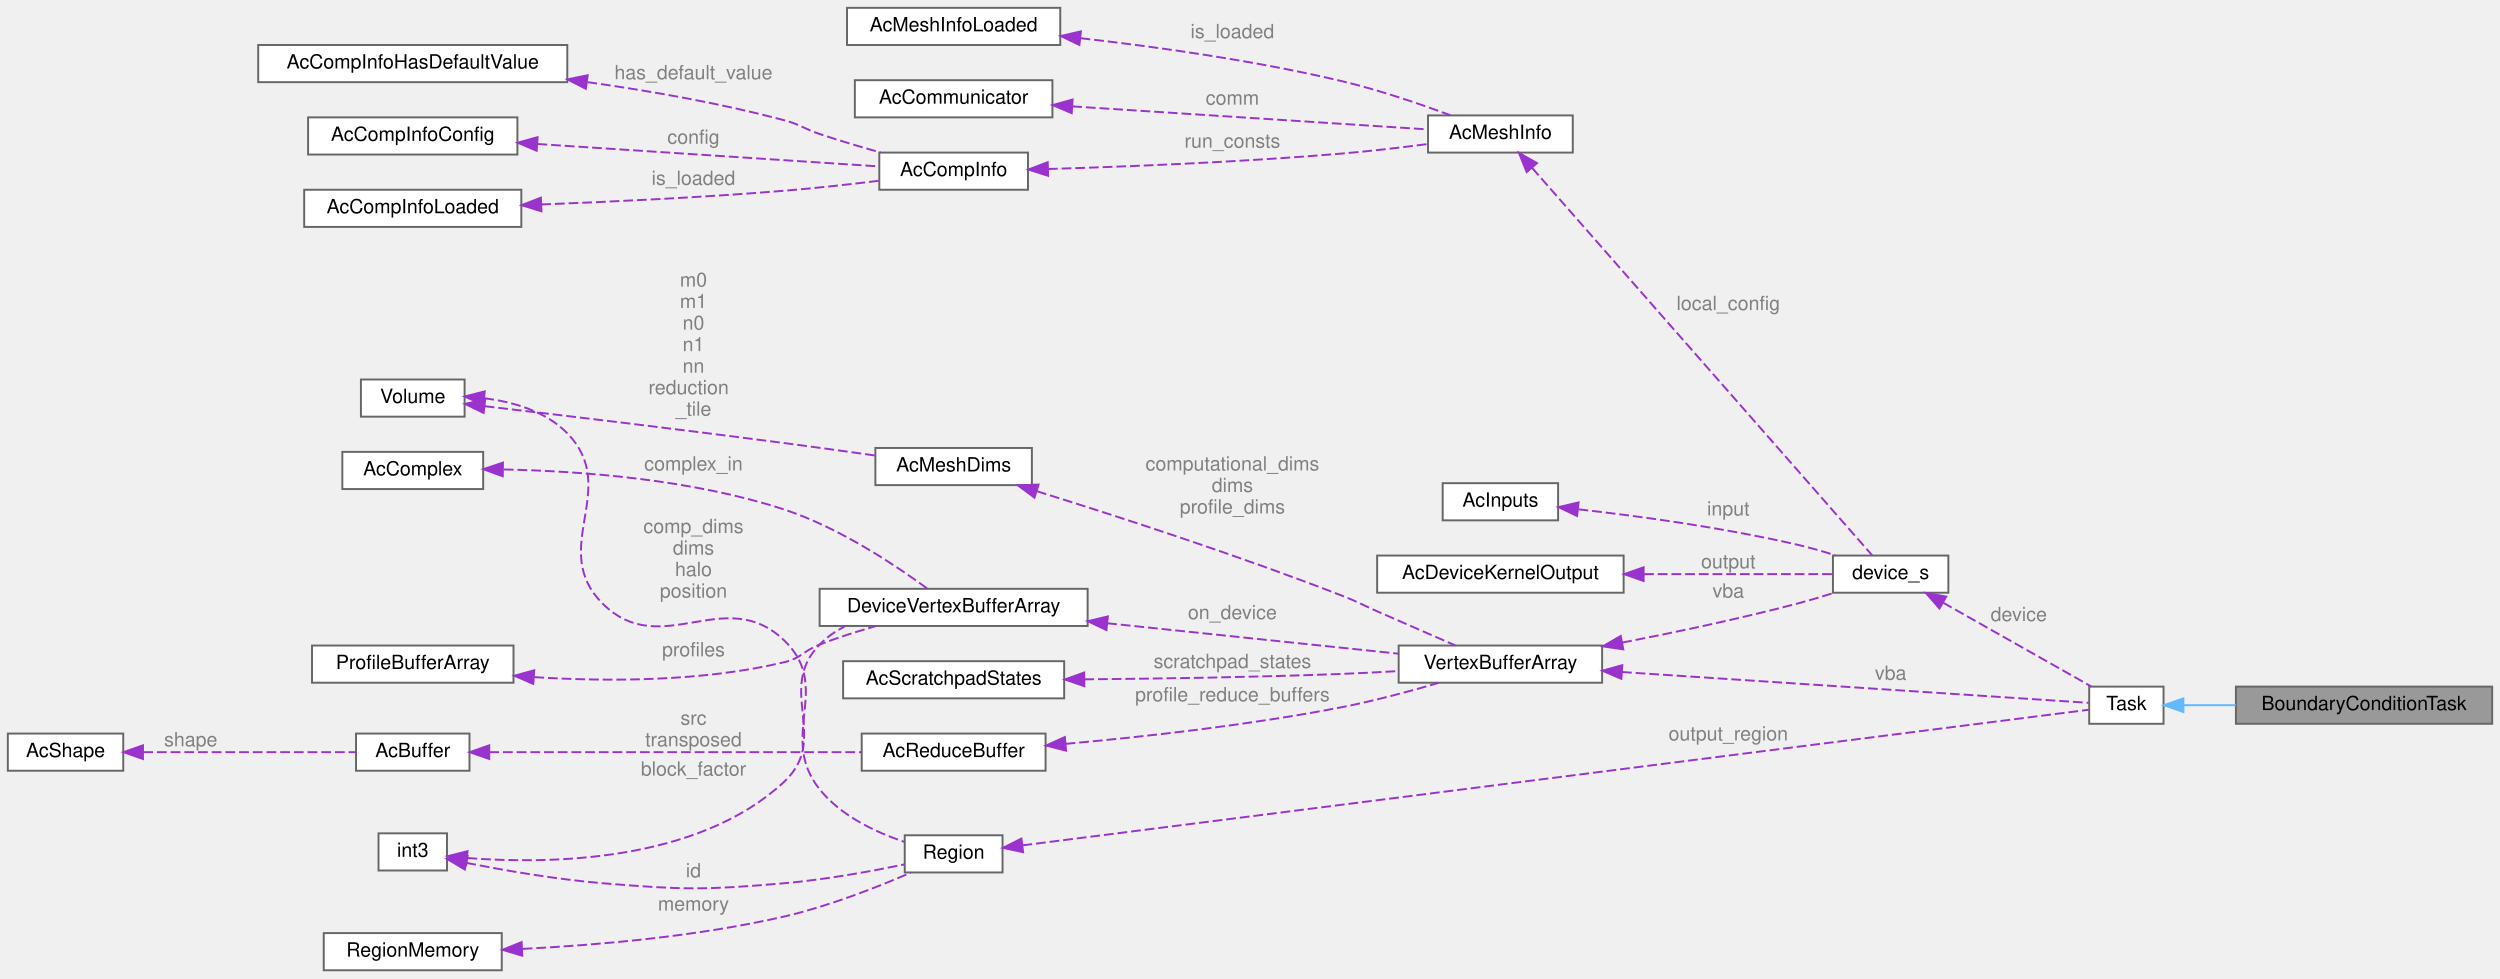
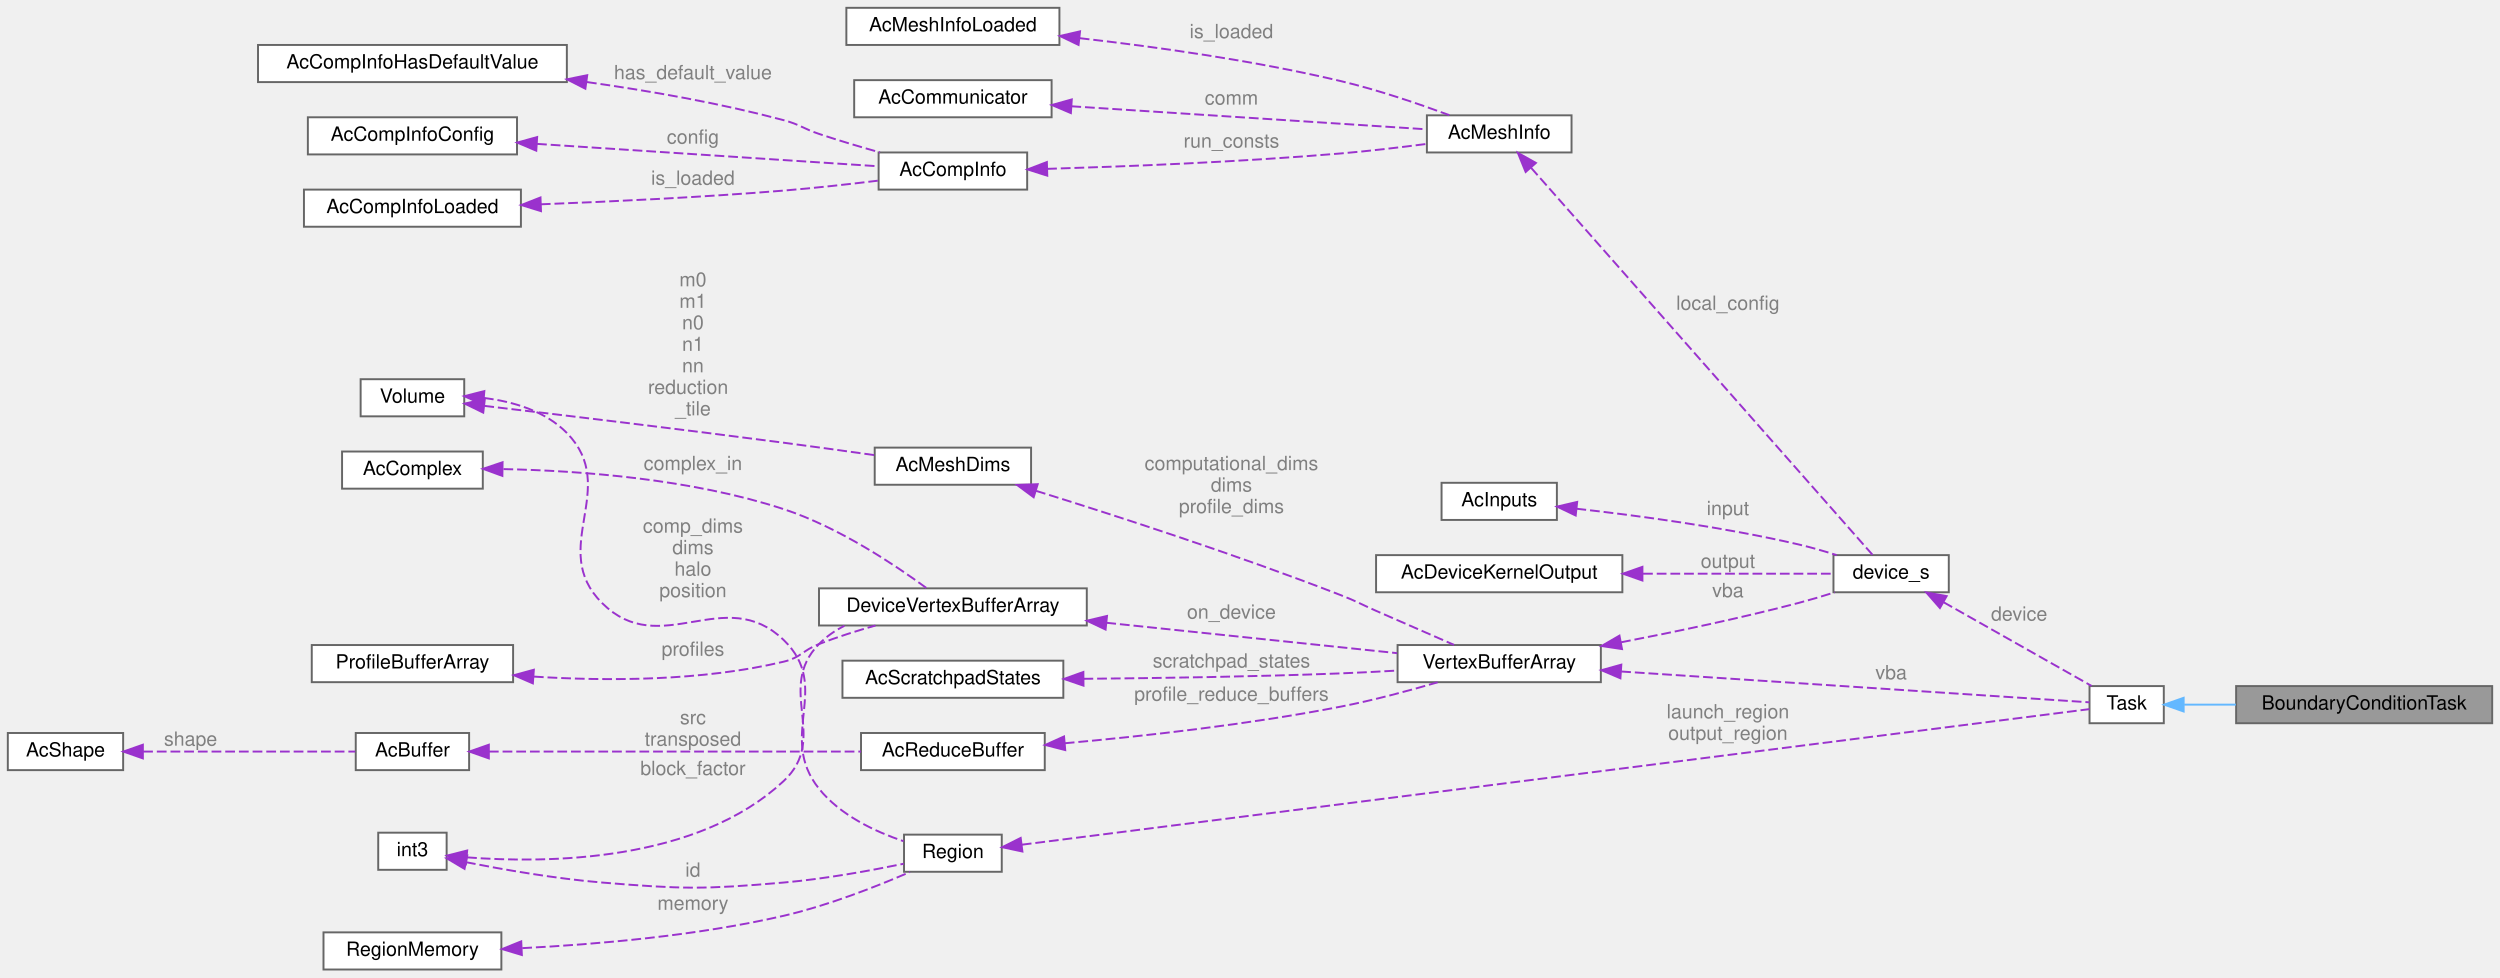
- <svg xmlns="http://www.w3.org/2000/svg" xmlns:xlink="http://www.w3.org/1999/xlink" width="1278pt" height="500pt" viewBox="0.00 0.00 1278.00 500.00">
+ <svg xmlns="http://www.w3.org/2000/svg" xmlns:xlink="http://www.w3.org/1999/xlink" width="1279pt" height="500pt" viewBox="0.00 0.00 1279.00 500.00">
  <g id="graph0" class="graph" transform="scale(1 1) rotate(0) translate(4 496)">
    <g id="Node000001" class="node">
      <g id="a_Node000001">
        <a xlink:title=" ">
-           <polygon fill="#999999" stroke="#666666" points="1270,-145 1139,-145 1139,-126 1270,-126 1270,-145" />
-           <text text-anchor="middle" x="1204.5" y="-133" font-family="Helvetica,sans-Serif" font-size="10.00">BoundaryConditionTask</text>
+           <polygon fill="#999999" stroke="#666666" points="1271,-145 1140,-145 1140,-126 1271,-126 1271,-145" />
+           <text text-anchor="middle" x="1205.5" y="-133" font-family="Helvetica,sans-Serif" font-size="10.00">BoundaryConditionTask</text>
        </a>
      </g>
    </g>
    <g id="Node000002" class="node">
      <g id="a_Node000002">
        <a xlink:href="classTask.html" target="_top" xlink:title=" ">
-           <polygon fill="white" stroke="#666666" points="1102,-145 1064,-145 1064,-126 1102,-126 1102,-145" />
-           <text text-anchor="middle" x="1083" y="-133" font-family="Helvetica,sans-Serif" font-size="10.00">Task</text>
+           <polygon fill="white" stroke="#666666" points="1103,-145 1065,-145 1065,-126 1103,-126 1103,-145" />
+           <text text-anchor="middle" x="1084" y="-133" font-family="Helvetica,sans-Serif" font-size="10.00">Task</text>
        </a>
      </g>
    </g>
    <g id="edge1_Node000001_Node000002" class="edge">
      <g id="a_edge1_Node000001_Node000002">
        <a xlink:title=" ">
-           <path fill="none" stroke="#63b8ff" d="M1112.41,-135.5C1120.47,-135.5 1129.6,-135.5 1138.89,-135.5" />
-           <polygon fill="#63b8ff" stroke="#63b8ff" points="1112.15,-132 1102.15,-135.5 1112.15,-139 1112.15,-132" />
+           <path fill="none" stroke="#63b8ff" d="M1113.41,-135.5C1121.47,-135.5 1130.6,-135.5 1139.89,-135.5" />
+           <polygon fill="#63b8ff" stroke="#63b8ff" points="1113.15,-132 1103.15,-135.5 1113.15,-139 1113.15,-132" />
        </a>
      </g>
    </g>
    <g id="Node000003" class="node">
      <g id="a_Node000003">
        <a xlink:href="structdevice__s.html" target="_top" xlink:title=" ">
-           <polygon fill="white" stroke="#666666" points="992,-212 933,-212 933,-193 992,-193 992,-212" />
-           <text text-anchor="middle" x="962.5" y="-200" font-family="Helvetica,sans-Serif" font-size="10.00">device_s</text>
+           <polygon fill="white" stroke="#666666" points="993,-212 934,-212 934,-193 993,-193 993,-212" />
+           <text text-anchor="middle" x="963.5" y="-200" font-family="Helvetica,sans-Serif" font-size="10.00">device_s</text>
        </a>
      </g>
    </g>
    <g id="edge2_Node000002_Node000003" class="edge">
      <g id="a_edge2_Node000002_Node000003">
        <a xlink:title=" ">
-           <path fill="none" stroke="#9a32cd" stroke-dasharray="5,2" d="M989.35,-187.88C1012.33,-174.89 1045.27,-156.27 1065.05,-145.08" />
-           <polygon fill="#9a32cd" stroke="#9a32cd" points="987.46,-184.93 980.48,-192.9 990.91,-191.03 987.46,-184.93" />
-         </a>
-       </g>
-       <text text-anchor="middle" x="1028" y="-178.5" font-family="Helvetica,sans-Serif" font-size="10.00" fill="grey"> device</text>
+           <path fill="none" stroke="#9a32cd" stroke-dasharray="5,2" d="M990.35,-187.88C1013.33,-174.89 1046.27,-156.27 1066.05,-145.08" />
+           <polygon fill="#9a32cd" stroke="#9a32cd" points="988.46,-184.93 981.48,-192.9 991.91,-191.03 988.46,-184.93" />
+         </a>
+       </g>
+       <text text-anchor="middle" x="1029" y="-178.5" font-family="Helvetica,sans-Serif" font-size="10.00" fill="grey"> device</text>
    </g>
    <g id="Node000004" class="node">
      <g id="a_Node000004">
        <a xlink:href="structAcMeshInfo.html" target="_top" xlink:title=" ">
          <polygon fill="white" stroke="#666666" points="800,-437 726,-437 726,-418 800,-418 800,-437" />
          <text text-anchor="middle" x="763" y="-425" font-family="Helvetica,sans-Serif" font-size="10.00">AcMeshInfo</text>
        </a>
      </g>
    </g>
    <g id="edge3_Node000003_Node000004" class="edge">
      <g id="a_edge3_Node000003_Node000004">
        <a xlink:title=" ">
-           <path fill="none" stroke="#9a32cd" stroke-dasharray="5,2" d="M779.25,-410.12C818.61,-365.28 922.65,-246.76 953.05,-212.13" />
-           <polygon fill="#9a32cd" stroke="#9a32cd" points="776.45,-408.01 772.49,-417.83 781.71,-412.63 776.45,-408.01" />
-         </a>
-       </g>
-       <text text-anchor="middle" x="879.5" y="-337.5" font-family="Helvetica,sans-Serif" font-size="10.00" fill="grey"> local_config</text>
+           <path fill="none" stroke="#9a32cd" stroke-dasharray="5,2" d="M779.33,-410.12C818.89,-365.28 923.45,-246.76 954,-212.13" />
+           <polygon fill="#9a32cd" stroke="#9a32cd" points="776.52,-408.02 772.53,-417.83 781.77,-412.65 776.52,-408.02" />
+         </a>
+       </g>
+       <text text-anchor="middle" x="880" y="-337.5" font-family="Helvetica,sans-Serif" font-size="10.00" fill="grey"> local_config</text>
    </g>
    <g id="Node000005" class="node">
      <g id="a_Node000005">
        <a xlink:href="structAcMeshInfoLoaded.html" target="_top" xlink:title=" ">
          <polygon fill="white" stroke="#666666" points="538,-492 429,-492 429,-473 538,-473 538,-492" />
          <text text-anchor="middle" x="483.5" y="-480" font-family="Helvetica,sans-Serif" font-size="10.00">AcMeshInfoLoaded</text>
        </a>
      </g>
    </g>
    <g id="edge4_Node000004_Node000005" class="edge">
      <g id="a_edge4_Node000004_Node000005">
        <a xlink:title=" ">
          <path fill="none" stroke="#9a32cd" stroke-dasharray="5,2" d="M548.38,-476.47C587.33,-472.05 637.92,-464.97 682,-454.5 700.97,-450 721.82,-442.88 737.48,-437.09" />
          <polygon fill="#9a32cd" stroke="#9a32cd" points="547.78,-473.01 538.23,-477.59 548.55,-479.97 547.78,-473.01" />
        </a>
      </g>
      <text text-anchor="middle" x="626" y="-476.5" font-family="Helvetica,sans-Serif" font-size="10.00" fill="grey"> is_loaded</text>
    </g>
    <g id="Node000006" class="node">
      <g id="a_Node000006">
        <a xlink:href="structAcCommunicator.html" target="_top" xlink:title=" ">
          <polygon fill="white" stroke="#666666" points="534,-455 433,-455 433,-436 534,-436 534,-455" />
          <text text-anchor="middle" x="483.5" y="-443" font-family="Helvetica,sans-Serif" font-size="10.00">AcCommunicator</text>
        </a>
      </g>
    </g>
    <g id="edge5_Node000004_Node000006" class="edge">
      <g id="a_edge5_Node000004_Node000006">
        <a xlink:title=" ">
          <path fill="none" stroke="#9a32cd" stroke-dasharray="5,2" d="M544.1,-441.63C599.26,-438.06 679.49,-432.85 725.64,-429.86" />
          <polygon fill="#9a32cd" stroke="#9a32cd" points="543.86,-438.14 534.11,-442.28 544.32,-445.13 543.86,-438.14" />
        </a>
      </g>
      <text text-anchor="middle" x="626" y="-442.5" font-family="Helvetica,sans-Serif" font-size="10.00" fill="grey"> comm</text>
    </g>
    <g id="Node000007" class="node">
      <g id="a_Node000007">
        <a xlink:href="structAcCompInfo.html" target="_top" xlink:title=" ">
          <polygon fill="white" stroke="#666666" points="521.5,-418 445.5,-418 445.5,-399 521.5,-399 521.5,-418" />
          <text text-anchor="middle" x="483.5" y="-406" font-family="Helvetica,sans-Serif" font-size="10.00">AcCompInfo</text>
        </a>
      </g>
    </g>
    <g id="edge6_Node000004_Node000007" class="edge">
      <g id="a_edge6_Node000004_Node000007">
        <a xlink:title=" ">
          <path fill="none" stroke="#9a32cd" stroke-dasharray="5,2" d="M531.7,-409.61C571.75,-410.79 630.72,-413.13 682,-417.5 696.36,-418.72 712.12,-420.58 725.82,-422.36" />
          <polygon fill="#9a32cd" stroke="#9a32cd" points="531.78,-406.11 521.69,-409.32 531.58,-413.1 531.78,-406.11" />
        </a>
      </g>
      <text text-anchor="middle" x="626" y="-420.5" font-family="Helvetica,sans-Serif" font-size="10.00" fill="grey"> run_consts</text>
    </g>
    <g id="Node000008" class="node">
      <g id="a_Node000008">
        <a xlink:href="structAcCompInfoConfig.html" target="_top" xlink:title=" ">
          <polygon fill="white" stroke="#666666" points="260.5,-436 153.5,-436 153.5,-417 260.5,-417 260.5,-436" />
          <text text-anchor="middle" x="207" y="-424" font-family="Helvetica,sans-Serif" font-size="10.00">AcCompInfoConfig</text>
        </a>
      </g>
    </g>
    <g id="edge7_Node000007_Node000008" class="edge">
      <g id="a_edge7_Node000007_Node000008">
        <a xlink:title=" ">
          <path fill="none" stroke="#9a32cd" stroke-dasharray="5,2" d="M270.75,-422.39C324.7,-418.85 400.7,-413.86 445.46,-410.93" />
          <polygon fill="#9a32cd" stroke="#9a32cd" points="270.35,-418.9 260.6,-423.05 270.81,-425.89 270.35,-418.9" />
        </a>
      </g>
      <text text-anchor="middle" x="350.5" y="-422.5" font-family="Helvetica,sans-Serif" font-size="10.00" fill="grey"> config</text>
    </g>
    <g id="Node000009" class="node">
      <g id="a_Node000009">
        <a xlink:href="structAcCompInfoLoaded.html" target="_top" xlink:title=" ">
          <polygon fill="white" stroke="#666666" points="262.5,-399 151.5,-399 151.5,-380 262.5,-380 262.5,-399" />
          <text text-anchor="middle" x="207" y="-387" font-family="Helvetica,sans-Serif" font-size="10.00">AcCompInfoLoaded</text>
        </a>
      </g>
    </g>
    <g id="edge8_Node000007_Node000009" class="edge">
      <g id="a_edge8_Node000007_Node000009">
        <a xlink:title=" ">
          <path fill="none" stroke="#9a32cd" stroke-dasharray="5,2" d="M272.68,-391.48C309.22,-392.87 355.7,-395.11 397,-398.5 412.79,-399.8 430.16,-401.74 445.1,-403.56" />
          <polygon fill="#9a32cd" stroke="#9a32cd" points="272.77,-387.98 262.65,-391.11 272.51,-394.97 272.77,-387.98" />
        </a>
      </g>
      <text text-anchor="middle" x="350.5" y="-401.5" font-family="Helvetica,sans-Serif" font-size="10.00" fill="grey"> is_loaded</text>
    </g>
    <g id="Node000010" class="node">
      <g id="a_Node000010">
        <a xlink:href="structAcCompInfoHasDefaultValue.html" target="_top" xlink:title=" ">
          <polygon fill="white" stroke="#666666" points="286,-473 128,-473 128,-454 286,-454 286,-473" />
          <text text-anchor="middle" x="207" y="-461" font-family="Helvetica,sans-Serif" font-size="10.00">AcCompInfoHasDefaultValue</text>
        </a>
      </g>
    </g>
    <g id="edge9_Node000007_Node000010" class="edge">
      <g id="a_edge9_Node000007_Node000010">
        <a xlink:title=" ">
          <path fill="none" stroke="#9a32cd" stroke-dasharray="5,2" d="M296.28,-454.02C328.32,-449.52 364.59,-443.18 397,-434.5 405.29,-432.28 406.86,-430.22 415,-427.5 425.05,-424.14 436.06,-420.87 446.22,-418.02" />
          <polygon fill="#9a32cd" stroke="#9a32cd" points="295.47,-450.6 286.03,-455.42 296.42,-457.54 295.47,-450.6" />
        </a>
      </g>
      <text text-anchor="middle" x="350.5" y="-455.5" font-family="Helvetica,sans-Serif" font-size="10.00" fill="grey"> has_default_value</text>
    </g>
    <g id="Node000011" class="node">
      <g id="a_Node000011">
        <a xlink:href="structAcInputs.html" target="_top" xlink:title=" ">
          <polygon fill="white" stroke="#666666" points="792.5,-249 733.5,-249 733.5,-230 792.5,-230 792.5,-249" />
          <text text-anchor="middle" x="763" y="-237" font-family="Helvetica,sans-Serif" font-size="10.00">AcInputs</text>
        </a>
      </g>
    </g>
    <g id="edge10_Node000003_Node000011" class="edge">
      <g id="a_edge10_Node000003_Node000011">
        <a xlink:title=" ">
-           <path fill="none" stroke="#9a32cd" stroke-dasharray="5,2" d="M802.93,-235.64C833.62,-232.16 877.38,-226.24 915,-217.5 921.28,-216.04 927.93,-214.13 934.17,-212.15" />
-           <polygon fill="#9a32cd" stroke="#9a32cd" points="802.21,-232.2 792.65,-236.77 802.97,-239.16 802.21,-232.2" />
-         </a>
-       </g>
-       <text text-anchor="middle" x="879.5" y="-232.5" font-family="Helvetica,sans-Serif" font-size="10.00" fill="grey"> input</text>
+           <path fill="none" stroke="#9a32cd" stroke-dasharray="5,2" d="M802.5,-235.74C833.43,-232.29 877.84,-226.35 916,-217.5 922.45,-216.01 929.28,-214.03 935.67,-212" />
+           <polygon fill="#9a32cd" stroke="#9a32cd" points="802.12,-232.26 792.56,-236.82 802.88,-239.22 802.12,-232.26" />
+         </a>
+       </g>
+       <text text-anchor="middle" x="880" y="-232.5" font-family="Helvetica,sans-Serif" font-size="10.00" fill="grey"> input</text>
    </g>
    <g id="Node000012" class="node">
      <g id="a_Node000012">
        <a xlink:href="structVertexBufferArray.html" target="_top" xlink:title=" ">
          <polygon fill="white" stroke="#666666" points="815,-166 711,-166 711,-147 815,-147 815,-166" />
          <text text-anchor="middle" x="763" y="-154" font-family="Helvetica,sans-Serif" font-size="10.00">VertexBufferArray</text>
        </a>
      </g>
    </g>
    <g id="edge23_Node000002_Node000012" class="edge">
      <g id="a_edge23_Node000002_Node000012">
        <a xlink:title=" ">
-           <path fill="none" stroke="#9a32cd" stroke-dasharray="5,2" d="M825.17,-152.46C898.83,-147.6 1018.31,-139.71 1063.71,-136.71" />
-           <polygon fill="#9a32cd" stroke="#9a32cd" points="824.84,-148.97 815.09,-153.13 825.3,-155.96 824.84,-148.97" />
-         </a>
-       </g>
-       <text text-anchor="middle" x="962.5" y="-148.5" font-family="Helvetica,sans-Serif" font-size="10.00" fill="grey"> vba</text>
+           <path fill="none" stroke="#9a32cd" stroke-dasharray="5,2" d="M825.39,-152.46C899.47,-147.58 1019.73,-139.67 1065,-136.69" />
+           <polygon fill="#9a32cd" stroke="#9a32cd" points="825,-148.98 815.25,-153.13 825.46,-155.96 825,-148.98" />
+         </a>
+       </g>
+       <text text-anchor="middle" x="963.5" y="-148.5" font-family="Helvetica,sans-Serif" font-size="10.00" fill="grey"> vba</text>
    </g>
    <g id="edge11_Node000003_Node000012" class="edge">
      <g id="a_edge11_Node000003_Node000012">
        <a xlink:title=" ">
-           <path fill="none" stroke="#9a32cd" stroke-dasharray="5,2" d="M825.25,-167.49C852.84,-172.85 885.73,-179.8 915,-187.5 921.07,-189.1 927.52,-191.02 933.61,-192.96" />
-           <polygon fill="#9a32cd" stroke="#9a32cd" points="825.83,-164.04 815.35,-165.59 824.51,-170.91 825.83,-164.04" />
-         </a>
-       </g>
-       <text text-anchor="middle" x="879.5" y="-190.5" font-family="Helvetica,sans-Serif" font-size="10.00" fill="grey"> vba</text>
+           <path fill="none" stroke="#9a32cd" stroke-dasharray="5,2" d="M825.33,-167.4C853.17,-172.76 886.42,-179.74 916,-187.5 922.07,-189.09 928.52,-191.02 934.62,-192.95" />
+           <polygon fill="#9a32cd" stroke="#9a32cd" points="825.82,-163.93 815.34,-165.5 824.51,-170.81 825.82,-163.93" />
+         </a>
+       </g>
+       <text text-anchor="middle" x="880" y="-190.5" font-family="Helvetica,sans-Serif" font-size="10.00" fill="grey"> vba</text>
    </g>
    <g id="Node000013" class="node">
      <g id="a_Node000013">
        <a xlink:href="structAcMeshDims.html" target="_top" xlink:title=" ">
          <polygon fill="white" stroke="#666666" points="523.5,-267 443.5,-267 443.5,-248 523.5,-248 523.5,-267" />
          <text text-anchor="middle" x="483.5" y="-255" font-family="Helvetica,sans-Serif" font-size="10.00">AcMeshDims</text>
        </a>
      </g>
    </g>
    <g id="edge12_Node000012_Node000013" class="edge">
      <g id="a_edge12_Node000012_Node000013">
        <a xlink:title=" ">
          <path fill="none" stroke="#9a32cd" stroke-dasharray="5,2" d="M526.03,-244.89C566.29,-232.38 628.87,-212.13 682,-191.5 690.16,-188.33 691.99,-187.03 700,-183.5 713.22,-177.68 728.05,-171.22 739.89,-166.08" />
          <polygon fill="#9a32cd" stroke="#9a32cd" points="524.82,-241.6 516.3,-247.9 526.89,-248.29 524.82,-241.6" />
        </a>
      </g>
      <text text-anchor="middle" x="626" y="-255.5" font-family="Helvetica,sans-Serif" font-size="10.00" fill="grey"> computational_dims</text>
      <text text-anchor="middle" x="626" y="-244.5" font-family="Helvetica,sans-Serif" font-size="10.00" fill="grey">dims</text>
      <text text-anchor="middle" x="626" y="-233.5" font-family="Helvetica,sans-Serif" font-size="10.00" fill="grey">profile_dims</text>
    </g>
    <g id="Node000014" class="node">
      <g id="a_Node000014">
        <a xlink:href="structVolume.html" target="_top" xlink:title=" ">
          <polygon fill="white" stroke="#666666" points="233.5,-302 180.5,-302 180.5,-283 233.5,-283 233.5,-302" />
          <text text-anchor="middle" x="207" y="-290" font-family="Helvetica,sans-Serif" font-size="10.00">Volume</text>
        </a>
      </g>
    </g>
    <g id="edge13_Node000013_Node000014" class="edge">
      <g id="a_edge13_Node000013_Node000014">
        <a xlink:title=" ">
          <path fill="none" stroke="#9a32cd" stroke-dasharray="5,2" d="M243.76,-288.35C281.79,-283.88 343.67,-276.49 397,-269.5 412.16,-267.51 428.81,-265.21 443.36,-263.15" />
          <polygon fill="#9a32cd" stroke="#9a32cd" points="243.22,-284.89 233.7,-289.52 244.04,-291.84 243.22,-284.89" />
        </a>
      </g>
      <text text-anchor="middle" x="350.5" y="-349.5" font-family="Helvetica,sans-Serif" font-size="10.00" fill="grey"> m0</text>
      <text text-anchor="middle" x="350.5" y="-338.5" font-family="Helvetica,sans-Serif" font-size="10.00" fill="grey">m1</text>
      <text text-anchor="middle" x="350.5" y="-327.5" font-family="Helvetica,sans-Serif" font-size="10.00" fill="grey">n0</text>
      <text text-anchor="middle" x="350.5" y="-316.5" font-family="Helvetica,sans-Serif" font-size="10.00" fill="grey">n1</text>
      <text text-anchor="middle" x="350.5" y="-305.5" font-family="Helvetica,sans-Serif" font-size="10.00" fill="grey">nn</text>
      <text text-anchor="start" x="327.5" y="-294.5" font-family="Helvetica,sans-Serif" font-size="10.00" fill="grey">reduction</text>
      <text text-anchor="middle" x="350.5" y="-283.5" font-family="Helvetica,sans-Serif" font-size="10.00" fill="grey">_tile</text>
    </g>
    <g id="Node000024" class="node">
      <g id="a_Node000024">
        <a xlink:href="structRegion.html" target="_top" xlink:title=" ">
          <polygon fill="white" stroke="#666666" points="508.5,-69 458.5,-69 458.5,-50 508.5,-50 508.5,-69" />
          <text text-anchor="middle" x="483.5" y="-57" font-family="Helvetica,sans-Serif" font-size="10.00">Region</text>
        </a>
      </g>
    </g>
    <g id="edge25_Node000024_Node000014" class="edge">
      <g id="a_edge25_Node000024_Node000014">
        <a xlink:title=" ">
          <path fill="none" stroke="#9a32cd" stroke-dasharray="5,2" d="M243.57,-292.43C258.56,-290.55 275.03,-285.72 286,-274.5 313.6,-246.26 276.04,-215.39 304,-187.5 333.87,-157.71 366.71,-197.86 397,-168.5 421.92,-144.34 393.33,-119.61 415,-92.5 425.83,-78.95 443.63,-70.57 458.23,-65.65" />
          <polygon fill="#9a32cd" stroke="#9a32cd" points="243.18,-288.96 233.52,-293.31 243.79,-295.93 243.18,-288.96" />
        </a>
      </g>
      <text text-anchor="middle" x="350.5" y="-223.5" font-family="Helvetica,sans-Serif" font-size="10.00" fill="grey"> comp_dims</text>
      <text text-anchor="middle" x="350.5" y="-212.5" font-family="Helvetica,sans-Serif" font-size="10.00" fill="grey">dims</text>
      <text text-anchor="middle" x="350.5" y="-201.5" font-family="Helvetica,sans-Serif" font-size="10.00" fill="grey">halo</text>
      <text text-anchor="middle" x="350.5" y="-190.5" font-family="Helvetica,sans-Serif" font-size="10.00" fill="grey">position</text>
    </g>
    <g id="Node000015" class="node">
      <g id="a_Node000015">
        <a xlink:href="structDeviceVertexBufferArray.html" target="_top" xlink:title=" ">
          <polygon fill="white" stroke="#666666" points="552,-195 415,-195 415,-176 552,-176 552,-195" />
          <text text-anchor="middle" x="483.5" y="-183" font-family="Helvetica,sans-Serif" font-size="10.00">DeviceVertexBufferArray</text>
        </a>
      </g>
    </g>
    <g id="edge14_Node000012_Node000015" class="edge">
      <g id="a_edge14_Node000012_Node000015">
        <a xlink:title=" ">
          <path fill="none" stroke="#9a32cd" stroke-dasharray="5,2" d="M561.98,-177.4C609.52,-172.43 669.07,-166.21 710.78,-161.85" />
          <polygon fill="#9a32cd" stroke="#9a32cd" points="561.61,-173.92 552.03,-178.44 562.34,-180.88 561.61,-173.92" />
        </a>
      </g>
      <text text-anchor="middle" x="626" y="-179.5" font-family="Helvetica,sans-Serif" font-size="10.00" fill="grey"> on_device</text>
    </g>
    <g id="Node000016" class="node">
      <g id="a_Node000016">
        <a xlink:href="structAcComplex.html" target="_top" xlink:title=" ">
          <polygon fill="white" stroke="#666666" points="243,-265 171,-265 171,-246 243,-246 243,-265" />
          <text text-anchor="middle" x="207" y="-253" font-family="Helvetica,sans-Serif" font-size="10.00">AcComplex</text>
        </a>
      </g>
    </g>
    <g id="edge15_Node000015_Node000016" class="edge">
      <g id="a_edge15_Node000015_Node000016">
        <a xlink:title=" ">
          <path fill="none" stroke="#9a32cd" stroke-dasharray="5,2" d="M253.55,-256.01C292.55,-255.2 349.72,-251.03 397,-235.5 425.1,-226.27 454.04,-206.87 470,-195.14" />
          <polygon fill="#9a32cd" stroke="#9a32cd" points="253.01,-252.52 243.06,-256.15 253.11,-259.52 253.01,-252.52" />
        </a>
      </g>
      <text text-anchor="middle" x="350.5" y="-255.5" font-family="Helvetica,sans-Serif" font-size="10.00" fill="grey"> complex_in</text>
    </g>
    <g id="Node000017" class="node">
      <g id="a_Node000017">
        <a xlink:href="structProfileBufferArray.html" target="_top" xlink:title=" ">
          <polygon fill="white" stroke="#666666" points="258.5,-166 155.5,-166 155.5,-147 258.5,-147 258.5,-166" />
          <text text-anchor="middle" x="207" y="-154" font-family="Helvetica,sans-Serif" font-size="10.00">ProfileBufferArray</text>
        </a>
      </g>
    </g>
    <g id="edge16_Node000015_Node000017" class="edge">
      <g id="a_edge16_Node000015_Node000017">
        <a xlink:title=" ">
          <path fill="none" stroke="#9a32cd" stroke-dasharray="5,2" d="M269.13,-149.85C306.56,-147.49 355.14,-147.5 397,-157.5 405.7,-159.58 406.66,-163.27 415,-166.5 424.2,-170.06 434.33,-173.27 443.89,-175.99" />
          <polygon fill="#9a32cd" stroke="#9a32cd" points="268.61,-146.38 258.89,-150.57 269.11,-153.36 268.61,-146.38" />
        </a>
      </g>
      <text text-anchor="middle" x="350.5" y="-160.5" font-family="Helvetica,sans-Serif" font-size="10.00" fill="grey"> profiles</text>
    </g>
    <g id="Node000018" class="node">
      <g id="a_Node000018">
        <a xlink:href="structint3.html" target="_top" xlink:title=" ">
          <polygon fill="white" stroke="#666666" points="224.5,-70 189.5,-70 189.5,-51 224.5,-51 224.5,-70" />
          <text text-anchor="middle" x="207" y="-58" font-family="Helvetica,sans-Serif" font-size="10.00">int3</text>
        </a>
      </g>
    </g>
    <g id="edge17_Node000015_Node000018" class="edge">
      <g id="a_edge17_Node000015_Node000018">
        <a xlink:title=" ">
          <path fill="none" stroke="#9a32cd" stroke-dasharray="5,2" d="M234.94,-57.37C275.6,-54.25 352.6,-54.83 397,-96.5 420.42,-118.48 392.54,-143.53 415,-166.5 418.74,-170.33 423.2,-173.41 428,-175.87" />
          <polygon fill="#9a32cd" stroke="#9a32cd" points="234.37,-53.91 224.73,-58.29 235,-60.88 234.37,-53.91" />
        </a>
      </g>
      <text text-anchor="middle" x="350.5" y="-99.5" font-family="Helvetica,sans-Serif" font-size="10.00" fill="grey"> block_factor</text>
    </g>
    <g id="edge26_Node000024_Node000018" class="edge">
      <g id="a_edge26_Node000024_Node000018">
        <a xlink:title=" ">
          <path fill="none" stroke="#9a32cd" stroke-dasharray="5,2" d="M234.38,-54.9C253.58,-51.11 280.27,-46.46 304,-44.5 345.19,-41.09 355.82,-40.92 397,-44.5 417.87,-46.32 441.28,-50.58 458.32,-54.1" />
          <polygon fill="#9a32cd" stroke="#9a32cd" points="233.65,-51.47 224.54,-56.89 235.04,-58.33 233.65,-51.47" />
        </a>
      </g>
      <text text-anchor="middle" x="350.5" y="-47.5" font-family="Helvetica,sans-Serif" font-size="10.00" fill="grey"> id</text>
    </g>
    <g id="Node000019" class="node">
      <g id="a_Node000019">
        <a xlink:href="structAcScratchpadStates.html" target="_top" xlink:title=" ">
          <polygon fill="white" stroke="#666666" points="540,-158 427,-158 427,-139 540,-139 540,-158" />
          <text text-anchor="middle" x="483.5" y="-146" font-family="Helvetica,sans-Serif" font-size="10.00">AcScratchpadStates</text>
        </a>
      </g>
    </g>
    <g id="edge18_Node000012_Node000019" class="edge">
      <g id="a_edge18_Node000012_Node000019">
        <a xlink:title=" ">
          <path fill="none" stroke="#9a32cd" stroke-dasharray="5,2" d="M550.3,-148.72C588.72,-149.05 638.12,-149.8 682,-151.5 691.32,-151.86 701.24,-152.38 710.81,-152.94" />
          <polygon fill="#9a32cd" stroke="#9a32cd" points="550.31,-145.22 540.28,-148.65 550.25,-152.22 550.31,-145.22" />
        </a>
      </g>
      <text text-anchor="middle" x="626" y="-154.5" font-family="Helvetica,sans-Serif" font-size="10.00" fill="grey"> scratchpad_states</text>
    </g>
    <g id="Node000020" class="node">
      <g id="a_Node000020">
        <a xlink:href="structAcReduceBuffer.html" target="_top" xlink:title=" ">
          <polygon fill="white" stroke="#666666" points="530.5,-121 436.5,-121 436.5,-102 530.5,-102 530.5,-121" />
          <text text-anchor="middle" x="483.5" y="-109" font-family="Helvetica,sans-Serif" font-size="10.00">AcReduceBuffer</text>
        </a>
      </g>
    </g>
    <g id="edge19_Node000012_Node000020" class="edge">
      <g id="a_edge19_Node000012_Node000020">
        <a xlink:title=" ">
          <path fill="none" stroke="#9a32cd" stroke-dasharray="5,2" d="M540.72,-115.75C580.43,-119.31 634.78,-125.31 682,-134.5 698.54,-137.72 716.67,-142.59 731.49,-146.93" />
          <polygon fill="#9a32cd" stroke="#9a32cd" points="540.97,-112.26 530.7,-114.88 540.36,-119.23 540.97,-112.26" />
        </a>
      </g>
      <text text-anchor="middle" x="626" y="-137.5" font-family="Helvetica,sans-Serif" font-size="10.00" fill="grey"> profile_reduce_buffers</text>
    </g>
    <g id="Node000021" class="node">
      <g id="a_Node000021">
        <a xlink:href="structAcBuffer.html" target="_top" xlink:title=" ">
          <polygon fill="white" stroke="#666666" points="236,-121 178,-121 178,-102 236,-102 236,-121" />
          <text text-anchor="middle" x="207" y="-109" font-family="Helvetica,sans-Serif" font-size="10.00">AcBuffer</text>
        </a>
      </g>
    </g>
    <g id="edge20_Node000020_Node000021" class="edge">
      <g id="a_edge20_Node000020_Node000021">
        <a xlink:title=" ">
          <path fill="none" stroke="#9a32cd" stroke-dasharray="5,2" d="M246.12,-111.5C295.93,-111.5 383.08,-111.5 436.5,-111.5" />
          <polygon fill="#9a32cd" stroke="#9a32cd" points="246.09,-108 236.09,-111.5 246.09,-115 246.09,-108" />
        </a>
      </g>
      <text text-anchor="middle" x="350.5" y="-125.5" font-family="Helvetica,sans-Serif" font-size="10.00" fill="grey"> src</text>
      <text text-anchor="middle" x="350.5" y="-114.5" font-family="Helvetica,sans-Serif" font-size="10.00" fill="grey">transposed</text>
    </g>
    <g id="Node000022" class="node">
      <g id="a_Node000022">
        <a xlink:href="structAcShape.html" target="_top" xlink:title=" ">
          <polygon fill="white" stroke="#666666" points="59,-121 0,-121 0,-102 59,-102 59,-121" />
          <text text-anchor="middle" x="29.5" y="-109" font-family="Helvetica,sans-Serif" font-size="10.00">AcShape</text>
        </a>
      </g>
    </g>
    <g id="edge21_Node000021_Node000022" class="edge">
      <g id="a_edge21_Node000021_Node000022">
        <a xlink:title=" ">
          <path fill="none" stroke="#9a32cd" stroke-dasharray="5,2" d="M69.23,-111.5C102.03,-111.5 148.29,-111.5 177.72,-111.5" />
          <polygon fill="#9a32cd" stroke="#9a32cd" points="69.09,-108 59.09,-111.5 69.09,-115 69.09,-108" />
        </a>
      </g>
      <text text-anchor="middle" x="93.5" y="-114.5" font-family="Helvetica,sans-Serif" font-size="10.00" fill="grey"> shape</text>
    </g>
    <g id="Node000023" class="node">
      <g id="a_Node000023">
        <a xlink:href="structAcDeviceKernelOutput.html" target="_top" xlink:title=" ">
          <polygon fill="white" stroke="#666666" points="826,-212 700,-212 700,-193 826,-193 826,-212" />
          <text text-anchor="middle" x="763" y="-200" font-family="Helvetica,sans-Serif" font-size="10.00">AcDeviceKernelOutput</text>
        </a>
      </g>
    </g>
    <g id="edge22_Node000003_Node000023" class="edge">
      <g id="a_edge22_Node000003_Node000023">
        <a xlink:title=" ">
-           <path fill="none" stroke="#9a32cd" stroke-dasharray="5,2" d="M836.45,-202.5C869.91,-202.5 907.71,-202.5 932.91,-202.5" />
-           <polygon fill="#9a32cd" stroke="#9a32cd" points="836.22,-199 826.22,-202.5 836.22,-206 836.22,-199" />
-         </a>
-       </g>
-       <text text-anchor="middle" x="879.5" y="-205.5" font-family="Helvetica,sans-Serif" font-size="10.00" fill="grey"> output</text>
+           <path fill="none" stroke="#9a32cd" stroke-dasharray="5,2" d="M836.58,-202.5C870.35,-202.5 908.57,-202.5 933.95,-202.5" />
+           <polygon fill="#9a32cd" stroke="#9a32cd" points="836.26,-199 826.26,-202.5 836.26,-206 836.26,-199" />
+         </a>
+       </g>
+       <text text-anchor="middle" x="880" y="-205.5" font-family="Helvetica,sans-Serif" font-size="10.00" fill="grey"> output</text>
    </g>
    <g id="edge24_Node000002_Node000024" class="edge">
      <g id="a_edge24_Node000002_Node000024">
        <a xlink:title=" ">
-           <path fill="none" stroke="#9a32cd" stroke-dasharray="5,2" d="M518.67,-63.85C629.97,-78 979.7,-122.49 1063.72,-133.17" />
-           <polygon fill="#9a32cd" stroke="#9a32cd" points="519.02,-60.36 508.66,-62.57 518.14,-67.31 519.02,-60.36" />
-         </a>
-       </g>
-       <text text-anchor="middle" x="879.5" y="-117.5" font-family="Helvetica,sans-Serif" font-size="10.00" fill="grey"> output_region</text>
+           <path fill="none" stroke="#9a32cd" stroke-dasharray="5,2" d="M518.74,-63.85C630.36,-78.02 981.33,-122.59 1064.97,-133.21" />
+           <polygon fill="#9a32cd" stroke="#9a32cd" points="519.06,-60.36 508.7,-62.57 518.18,-67.31 519.06,-60.36" />
+         </a>
+       </g>
+       <text text-anchor="middle" x="880" y="-128.5" font-family="Helvetica,sans-Serif" font-size="10.00" fill="grey"> launch_region</text>
+       <text text-anchor="middle" x="880" y="-117.5" font-family="Helvetica,sans-Serif" font-size="10.00" fill="grey">output_region</text>
    </g>
    <g id="Node000025" class="node">
      <g id="a_Node000025">
        <a xlink:href="structRegionMemory.html" target="_top" xlink:title=" ">
          <polygon fill="white" stroke="#666666" points="252.5,-19 161.5,-19 161.5,0 252.5,0 252.5,-19" />
          <text text-anchor="middle" x="207" y="-7" font-family="Helvetica,sans-Serif" font-size="10.00">RegionMemory</text>
        </a>
      </g>
    </g>
    <g id="edge27_Node000024_Node000025" class="edge">
      <g id="a_edge27_Node000024_Node000025">
        <a xlink:title=" ">
          <path fill="none" stroke="#9a32cd" stroke-dasharray="5,2" d="M263.18,-10.93C301.2,-12.85 352.67,-17.28 397,-27.5 419.7,-32.73 444.52,-42.51 461.55,-49.88" />
          <polygon fill="#9a32cd" stroke="#9a32cd" points="262.98,-7.42 252.83,-10.46 262.66,-14.41 262.98,-7.42" />
        </a>
      </g>
      <text text-anchor="middle" x="350.5" y="-30.5" font-family="Helvetica,sans-Serif" font-size="10.00" fill="grey"> memory</text>
    </g>
  </g>
</svg>
